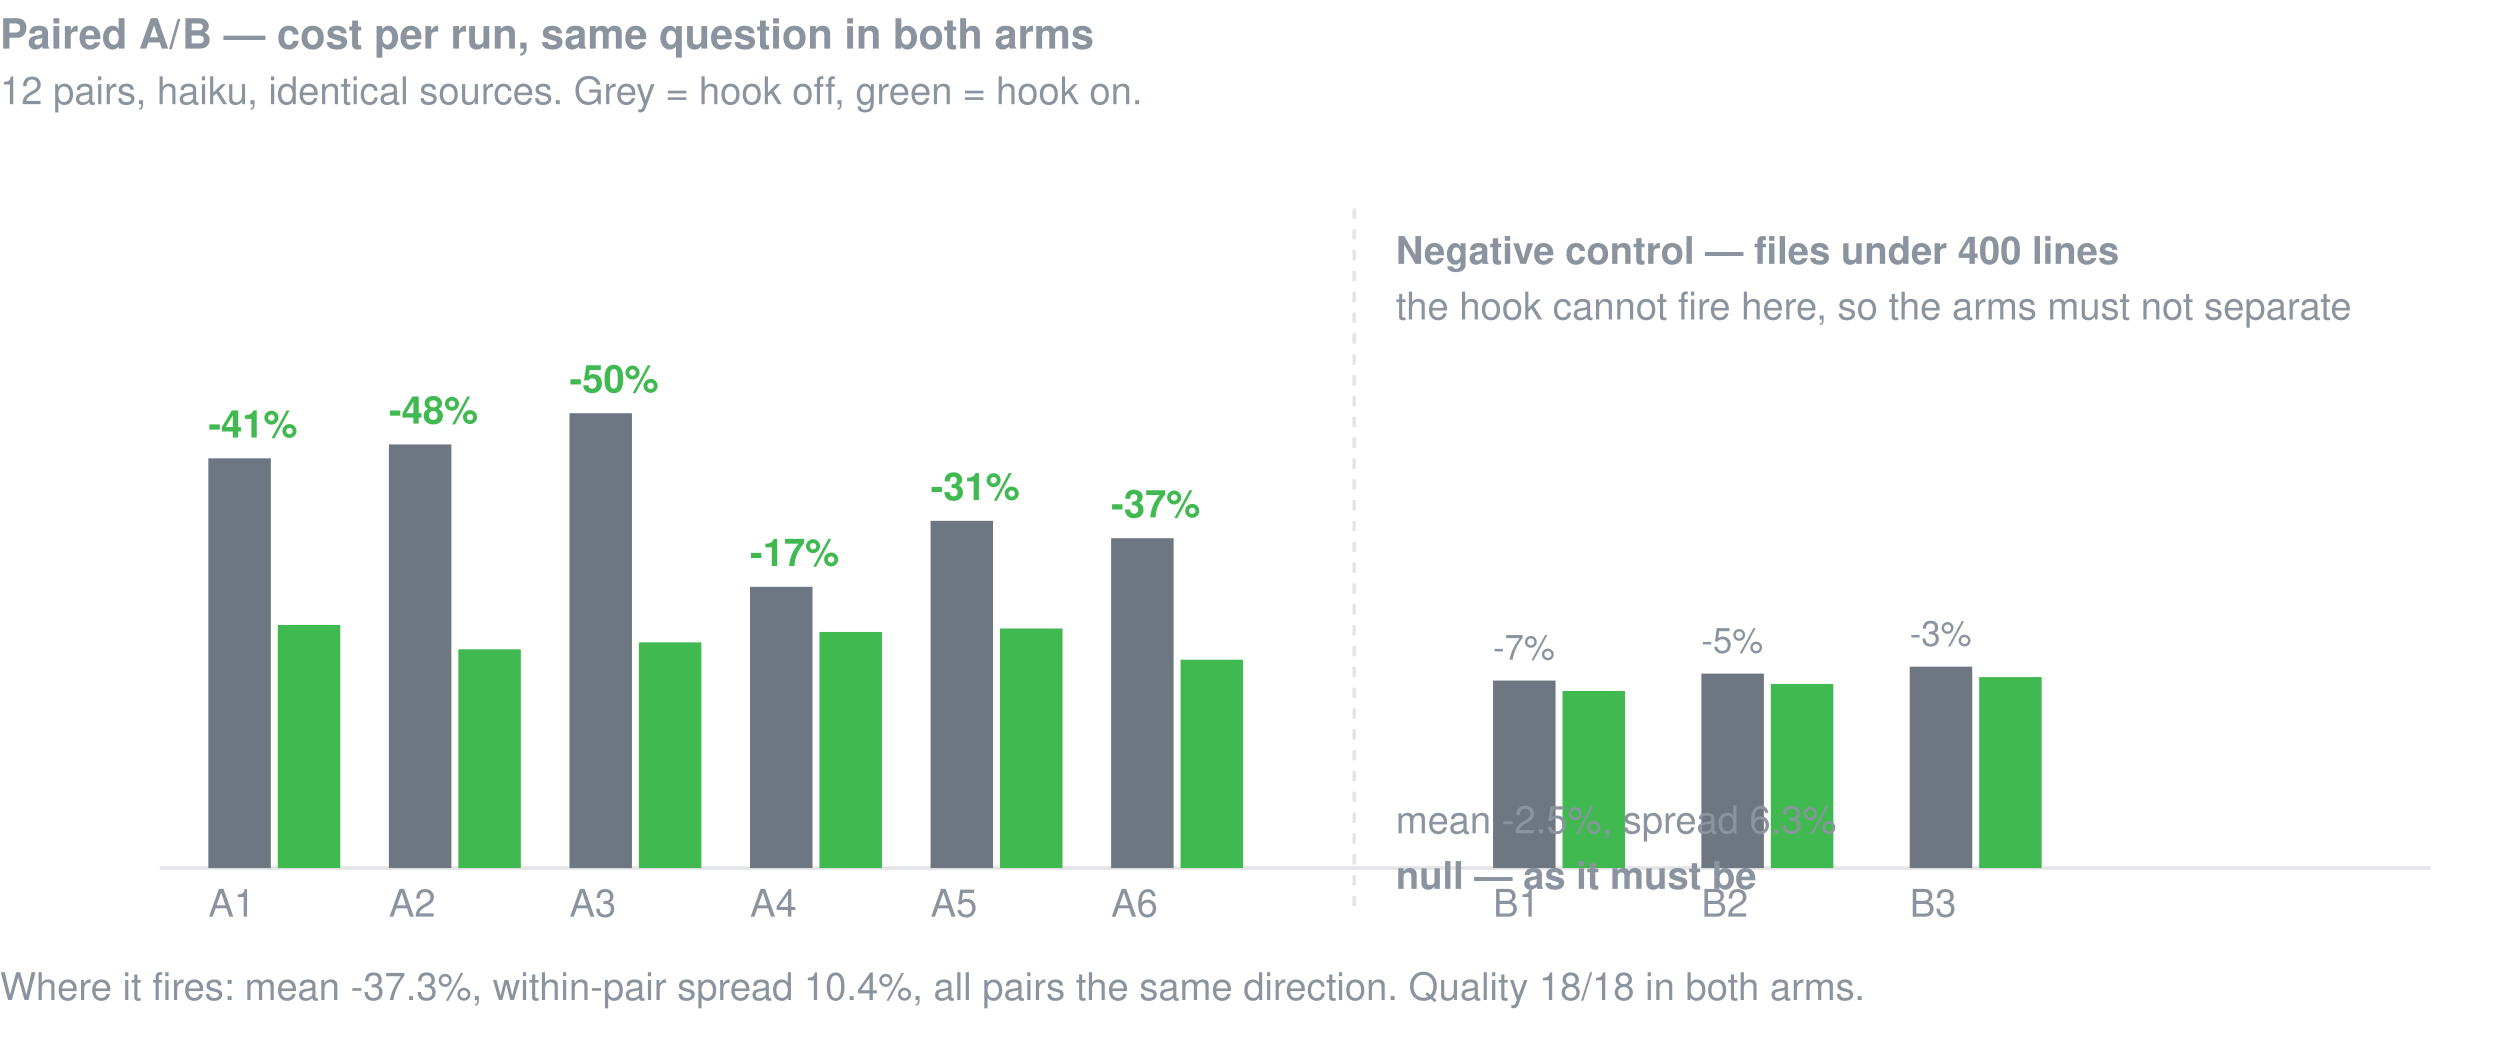
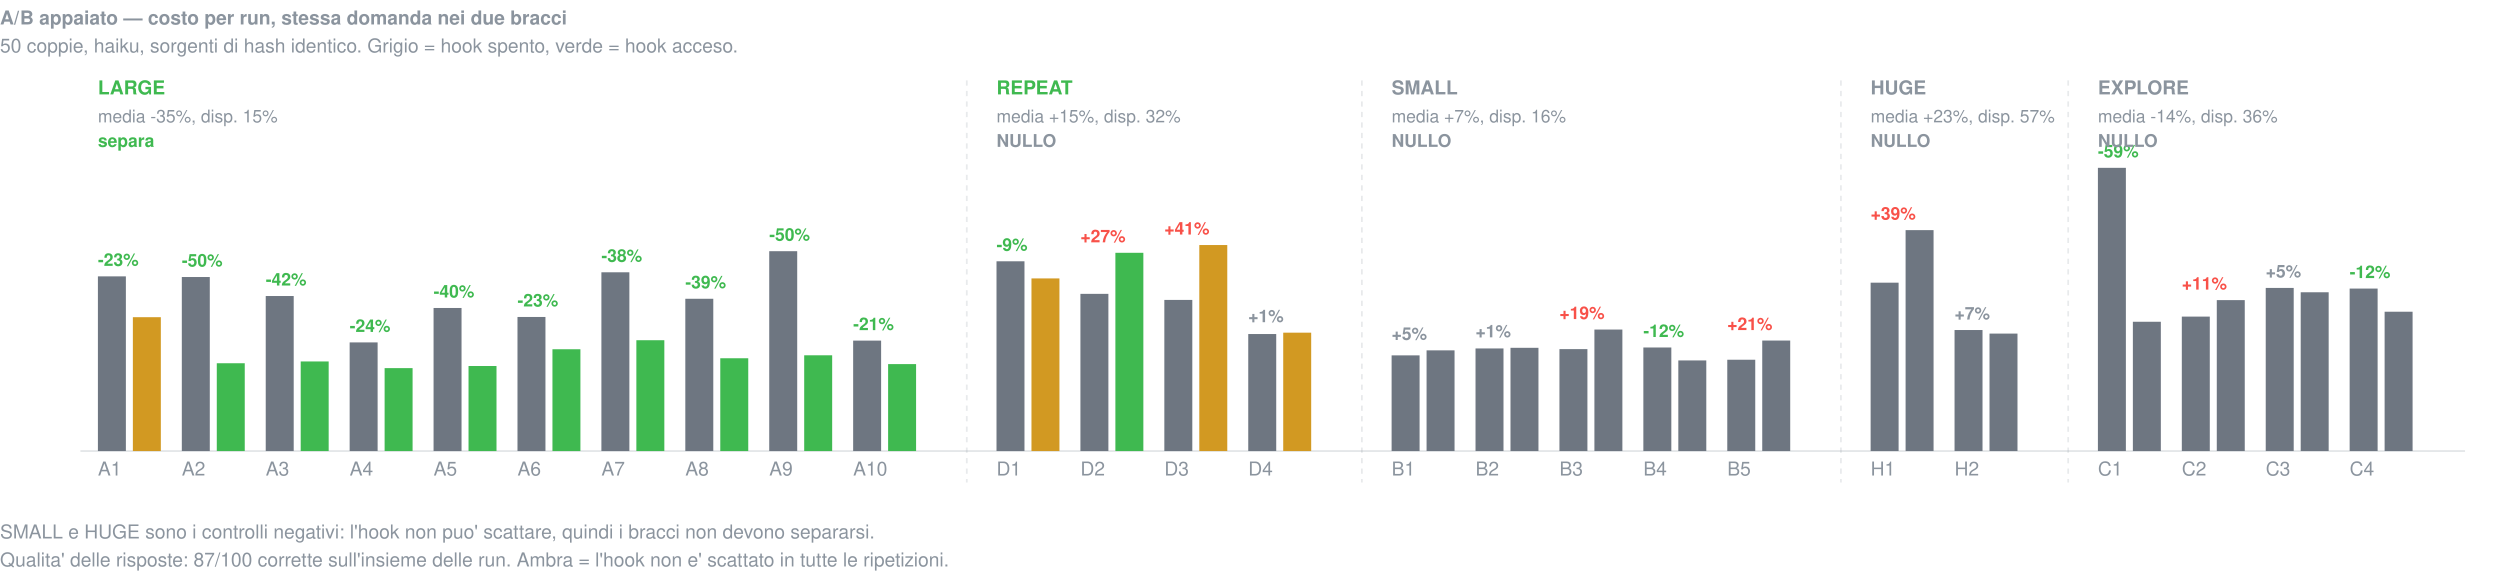
- <svg xmlns="http://www.w3.org/2000/svg" viewBox="0 0 720 300" width="720" height="300" font-family="-apple-system,BlinkMacSystemFont,Segoe UI,Helvetica,Arial,sans-serif">
-   <text x="0" y="14" fill="#8b949e" font-size="12" font-weight="600">Paired A/B — cost per run, same question in both arms</text>
-   <text x="0" y="30" fill="#8b949e" font-size="11">12 pairs, haiku, identical sources. Grey = hook off, green = hook on.</text>
-   <line x1="46" y1="250" x2="700" y2="250" stroke="#8b949e" stroke-width="1" opacity="0.25" />
-   <rect x="60" y="132" width="18" height="118" fill="#6e7681" />
-   <rect x="80" y="180" width="18" height="70" fill="#3fb950" />
-   <text x="60" y="264" fill="#8b949e" font-size="11">A1</text>
-   <text x="60" y="126" fill="#3fb950" font-size="11" font-weight="600">-41%</text>
-   <rect x="112" y="128" width="18" height="122" fill="#6e7681" />
-   <rect x="132" y="187" width="18" height="63" fill="#3fb950" />
-   <text x="112" y="264" fill="#8b949e" font-size="11">A2</text>
-   <text x="112" y="122" fill="#3fb950" font-size="11" font-weight="600">-48%</text>
-   <rect x="164" y="119" width="18" height="131" fill="#6e7681" />
-   <rect x="184" y="185" width="18" height="65" fill="#3fb950" />
-   <text x="164" y="264" fill="#8b949e" font-size="11">A3</text>
-   <text x="164" y="113" fill="#3fb950" font-size="11" font-weight="600">-50%</text>
-   <rect x="216" y="169" width="18" height="81" fill="#6e7681" />
-   <rect x="236" y="182" width="18" height="68" fill="#3fb950" />
-   <text x="216" y="264" fill="#8b949e" font-size="11">A4</text>
-   <text x="216" y="163" fill="#3fb950" font-size="11" font-weight="600">-17%</text>
-   <rect x="268" y="150" width="18" height="100" fill="#6e7681" />
-   <rect x="288" y="181" width="18" height="69" fill="#3fb950" />
-   <text x="268" y="264" fill="#8b949e" font-size="11">A5</text>
-   <text x="268" y="144" fill="#3fb950" font-size="11" font-weight="600">-31%</text>
-   <rect x="320" y="155" width="18" height="95" fill="#6e7681" />
-   <rect x="340" y="190" width="18" height="60" fill="#3fb950" />
-   <text x="320" y="264" fill="#8b949e" font-size="11">A6</text>
-   <text x="320" y="149" fill="#3fb950" font-size="11" font-weight="600">-37%</text>
-   <line x1="390" y1="60" x2="390" y2="262" stroke="#8b949e" stroke-width="1" opacity="0.25" stroke-dasharray="3 3" />
-   <text x="402" y="76" fill="#8b949e" font-size="11" font-weight="600">Negative control — files under 400 lines</text>
-   <text x="402" y="92" fill="#8b949e" font-size="11">the hook cannot fire here, so the arms must not separate</text>
-   <rect x="430" y="196" width="18" height="54" fill="#6e7681" />
-   <rect x="450" y="199" width="18" height="51" fill="#3fb950" />
-   <text x="430" y="264" fill="#8b949e" font-size="11">B1</text>
-   <text x="430" y="190" fill="#8b949e" font-size="10">-7%</text>
-   <rect x="490" y="194" width="18" height="56" fill="#6e7681" />
-   <rect x="510" y="197" width="18" height="53" fill="#3fb950" />
-   <text x="490" y="264" fill="#8b949e" font-size="11">B2</text>
-   <text x="490" y="188" fill="#8b949e" font-size="10">-5%</text>
-   <rect x="550" y="192" width="18" height="58" fill="#6e7681" />
-   <rect x="570" y="195" width="18" height="55" fill="#3fb950" />
-   <text x="550" y="264" fill="#8b949e" font-size="11">B3</text>
-   <text x="550" y="186" fill="#8b949e" font-size="10">-3%</text>
-   <text x="402" y="240" fill="#8b949e" font-size="11">mean -2.5%, spread 6.3%</text>
-   <text x="402" y="256" fill="#8b949e" font-size="11" font-weight="600">null — as it must be</text>
-   <text x="0" y="288" fill="#8b949e" font-size="11">Where it fires: mean -37.3%, within-pair spread 10.4%, all pairs the same direction. Quality 18/18 in both arms.</text>
+ <svg xmlns="http://www.w3.org/2000/svg" viewBox="0 0 1430 330" width="1430" height="330" font-family="-apple-system,BlinkMacSystemFont,Segoe UI,Helvetica,Arial,sans-serif">
+   <text x="0" y="14" fill="#8b949e" font-size="11" font-weight="600">A/B appaiato — costo per run, stessa domanda nei due bracci</text>
+   <text x="0" y="30" fill="#8b949e" font-size="11">50 coppie, haiku, sorgenti di hash identico. Grigio = hook spento, verde = hook acceso.</text>
+   <line x1="46" y1="258" x2="1410" y2="258" stroke="#8b949e" stroke-width="1" opacity="0.25" />
+   <rect x="56" y="158.084" width="16" height="99.916" fill="#6e7681" />
+   <rect x="76" y="181.434" width="16" height="76.566" fill="#d29922" />
+   <text x="56" y="272" fill="#8b949e" font-size="11">A1</text>
+   <text x="56" y="152.084" fill="#3fb950" font-size="10" font-weight="600">-23%</text>
+   <rect x="104" y="158.455" width="16" height="99.545" fill="#6e7681" />
+   <rect x="124" y="207.775" width="16" height="50.225" fill="#3fb950" />
+   <text x="104" y="272" fill="#8b949e" font-size="11">A2</text>
+   <text x="104" y="152.455" fill="#3fb950" font-size="10" font-weight="600">-50%</text>
+   <rect x="152" y="169.324" width="16" height="88.676" fill="#6e7681" />
+   <rect x="172" y="206.752" width="16" height="51.248" fill="#3fb950" />
+   <text x="152" y="272" fill="#8b949e" font-size="11">A3</text>
+   <text x="152" y="163.324" fill="#3fb950" font-size="10" font-weight="600">-42%</text>
+   <rect x="200" y="195.856" width="16" height="62.144" fill="#6e7681" />
+   <rect x="220" y="210.565" width="16" height="47.435" fill="#3fb950" />
+   <text x="200" y="272" fill="#8b949e" font-size="11">A4</text>
+   <text x="200" y="189.856" fill="#3fb950" font-size="10" font-weight="600">-24%</text>
+   <rect x="248" y="176.162" width="16" height="81.838" fill="#6e7681" />
+   <rect x="268" y="209.357" width="16" height="48.643" fill="#3fb950" />
+   <text x="248" y="272" fill="#8b949e" font-size="11">A5</text>
+   <text x="248" y="170.162" fill="#3fb950" font-size="10" font-weight="600">-40%</text>
+   <rect x="296" y="181.306" width="16" height="76.694" fill="#6e7681" />
+   <rect x="316" y="199.769" width="16" height="58.231" fill="#3fb950" />
+   <text x="296" y="272" fill="#8b949e" font-size="11">A6</text>
+   <text x="296" y="175.306" fill="#3fb950" font-size="10" font-weight="600">-23%</text>
+   <rect x="344" y="155.748" width="16" height="102.252" fill="#6e7681" />
+   <rect x="364" y="194.605" width="16" height="63.395" fill="#3fb950" />
+   <text x="344" y="272" fill="#8b949e" font-size="11">A7</text>
+   <text x="344" y="149.748" fill="#3fb950" font-size="10" font-weight="600">-38%</text>
+   <rect x="392" y="170.898" width="16" height="87.102" fill="#6e7681" />
+   <rect x="412" y="204.922" width="16" height="53.078" fill="#3fb950" />
+   <text x="392" y="272" fill="#8b949e" font-size="11">A8</text>
+   <text x="392" y="164.898" fill="#3fb950" font-size="10" font-weight="600">-39%</text>
+   <rect x="440" y="143.684" width="16" height="114.316" fill="#6e7681" />
+   <rect x="460" y="203.226" width="16" height="54.774" fill="#3fb950" />
+   <text x="440" y="272" fill="#8b949e" font-size="11">A9</text>
+   <text x="440" y="137.684" fill="#3fb950" font-size="10" font-weight="600">-50%</text>
+   <rect x="488" y="194.829" width="16" height="63.171" fill="#6e7681" />
+   <rect x="508" y="208.263" width="16" height="49.737" fill="#3fb950" />
+   <text x="488" y="272" fill="#8b949e" font-size="11">A10</text>
+   <text x="488" y="188.829" fill="#3fb950" font-size="10" font-weight="600">-21%</text>
+   <text x="56" y="54" fill="#3fb950" font-size="11" font-weight="600">LARGE</text>
+   <text x="56" y="70" fill="#8b949e" font-size="10">media -35%, disp. 15%</text>
+   <text x="56" y="84" fill="#3fb950" font-size="10" font-weight="600">separa</text>
+   <line x1="553" y1="46" x2="553" y2="276" stroke="#8b949e" stroke-width="1" opacity="0.2" stroke-dasharray="3 3" />
+   <rect x="570" y="149.456" width="16" height="108.544" fill="#6e7681" />
+   <rect x="590" y="159.256" width="16" height="98.744" fill="#d29922" />
+   <text x="570" y="272" fill="#8b949e" font-size="11">D1</text>
+   <text x="570" y="143.456" fill="#3fb950" font-size="10" font-weight="600">-9%</text>
+   <rect x="618" y="168.086" width="16" height="89.914" fill="#6e7681" />
+   <rect x="638" y="144.599" width="16" height="113.401" fill="#3fb950" />
+   <text x="618" y="272" fill="#8b949e" font-size="11">D2</text>
+   <text x="618" y="138.599" fill="#f85149" font-size="10" font-weight="600">+27%</text>
+   <rect x="666" y="171.553" width="16" height="86.447" fill="#6e7681" />
+   <rect x="686" y="140.161" width="16" height="117.839" fill="#d29922" />
+   <text x="666" y="272" fill="#8b949e" font-size="11">D3</text>
+   <text x="666" y="134.161" fill="#f85149" font-size="10" font-weight="600">+41%</text>
+   <rect x="714" y="191.066" width="16" height="66.934" fill="#6e7681" />
+   <rect x="734" y="190.289" width="16" height="67.711" fill="#d29922" />
+   <text x="714" y="272" fill="#8b949e" font-size="11">D4</text>
+   <text x="714" y="184.289" fill="#8b949e" font-size="10" font-weight="600">+1%</text>
+   <text x="570" y="54" fill="#3fb950" font-size="11" font-weight="600">REPEAT</text>
+   <text x="570" y="70" fill="#8b949e" font-size="10">media +15%, disp. 32%</text>
+   <text x="570" y="84" fill="#8b949e" font-size="10" font-weight="600">NULLO</text>
+   <line x1="779" y1="46" x2="779" y2="276" stroke="#8b949e" stroke-width="1" opacity="0.2" stroke-dasharray="3 3" />
+   <rect x="796" y="203.27" width="16" height="54.73" fill="#6e7681" />
+   <rect x="816" y="200.404" width="16" height="57.596" fill="#6e7681" />
+   <text x="796" y="272" fill="#8b949e" font-size="11">B1</text>
+   <text x="796" y="194.404" fill="#8b949e" font-size="10" font-weight="600">+5%</text>
+   <rect x="844" y="199.315" width="16" height="58.685" fill="#6e7681" />
+   <rect x="864" y="198.948" width="16" height="59.052" fill="#6e7681" />
+   <text x="844" y="272" fill="#8b949e" font-size="11">B2</text>
+   <text x="844" y="192.948" fill="#8b949e" font-size="10" font-weight="600">+1%</text>
+   <rect x="892" y="199.696" width="16" height="58.304" fill="#6e7681" />
+   <rect x="912" y="188.504" width="16" height="69.496" fill="#6e7681" />
+   <text x="892" y="272" fill="#8b949e" font-size="11">B3</text>
+   <text x="892" y="182.504" fill="#f85149" font-size="10" font-weight="600">+19%</text>
+   <rect x="940" y="198.764" width="16" height="59.236" fill="#6e7681" />
+   <rect x="960" y="206.169" width="16" height="51.831" fill="#6e7681" />
+   <text x="940" y="272" fill="#8b949e" font-size="11">B4</text>
+   <text x="940" y="192.764" fill="#3fb950" font-size="10" font-weight="600">-12%</text>
+   <rect x="988" y="205.77" width="16" height="52.23" fill="#6e7681" />
+   <rect x="1008" y="194.793" width="16" height="63.207" fill="#6e7681" />
+   <text x="988" y="272" fill="#8b949e" font-size="11">B5</text>
+   <text x="988" y="188.793" fill="#f85149" font-size="10" font-weight="600">+21%</text>
+   <text x="796" y="54" fill="#8b949e" font-size="11" font-weight="600">SMALL</text>
+   <text x="796" y="70" fill="#8b949e" font-size="10">media +7%, disp. 16%</text>
+   <text x="796" y="84" fill="#8b949e" font-size="10" font-weight="600">NULLO</text>
+   <line x1="1053" y1="46" x2="1053" y2="276" stroke="#8b949e" stroke-width="1" opacity="0.2" stroke-dasharray="3 3" />
+   <rect x="1070" y="161.691" width="16" height="96.309" fill="#6e7681" />
+   <rect x="1090" y="131.631" width="16" height="126.369" fill="#6e7681" />
+   <text x="1070" y="272" fill="#8b949e" font-size="11">H1</text>
+   <text x="1070" y="125.631" fill="#f85149" font-size="10" font-weight="600">+39%</text>
+   <rect x="1118" y="188.776" width="16" height="69.224" fill="#6e7681" />
+   <rect x="1138" y="190.814" width="16" height="67.186" fill="#6e7681" />
+   <text x="1118" y="272" fill="#8b949e" font-size="11">H2</text>
+   <text x="1118" y="182.776" fill="#8b949e" font-size="10" font-weight="600">+7%</text>
+   <text x="1070" y="54" fill="#8b949e" font-size="11" font-weight="600">HUGE</text>
+   <text x="1070" y="70" fill="#8b949e" font-size="10">media +23%, disp. 57%</text>
+   <text x="1070" y="84" fill="#8b949e" font-size="10" font-weight="600">NULLO</text>
+   <line x1="1183" y1="46" x2="1183" y2="276" stroke="#8b949e" stroke-width="1" opacity="0.2" stroke-dasharray="3 3" />
+   <rect x="1200" y="96" width="16" height="162" fill="#6e7681" />
+   <rect x="1220" y="184.046" width="16" height="73.954" fill="#6e7681" />
+   <text x="1200" y="272" fill="#8b949e" font-size="11">C1</text>
+   <text x="1200" y="90" fill="#3fb950" font-size="10" font-weight="600">-59%</text>
+   <rect x="1248" y="181.096" width="16" height="76.904" fill="#6e7681" />
+   <rect x="1268" y="171.665" width="16" height="86.335" fill="#6e7681" />
+   <text x="1248" y="272" fill="#8b949e" font-size="11">C2</text>
+   <text x="1248" y="165.665" fill="#f85149" font-size="10" font-weight="600">+11%</text>
+   <rect x="1296" y="164.693" width="16" height="93.307" fill="#6e7681" />
+   <rect x="1316" y="167.177" width="16" height="90.823" fill="#6e7681" />
+   <text x="1296" y="272" fill="#8b949e" font-size="11">C3</text>
+   <text x="1296" y="158.693" fill="#8b949e" font-size="10" font-weight="600">+5%</text>
+   <rect x="1344" y="165.062" width="16" height="92.938" fill="#6e7681" />
+   <rect x="1364" y="178.306" width="16" height="79.694" fill="#6e7681" />
+   <text x="1344" y="272" fill="#8b949e" font-size="11">C4</text>
+   <text x="1344" y="159.062" fill="#3fb950" font-size="10" font-weight="600">-12%</text>
+   <text x="1200" y="54" fill="#8b949e" font-size="11" font-weight="600">EXPLORE</text>
+   <text x="1200" y="70" fill="#8b949e" font-size="10">media -14%, disp. 36%</text>
+   <text x="1200" y="84" fill="#8b949e" font-size="10" font-weight="600">NULLO</text>
+   <text x="0" y="308" fill="#8b949e" font-size="11">SMALL e HUGE sono i controlli negativi: l'hook non puo' scattare, quindi i bracci non devono separarsi.</text>
+   <text x="0" y="324" fill="#8b949e" font-size="11">Qualita' delle risposte: 87/100 corrette sull'insieme delle run. Ambra = l'hook non e' scattato in tutte le ripetizioni.</text>
</svg>
